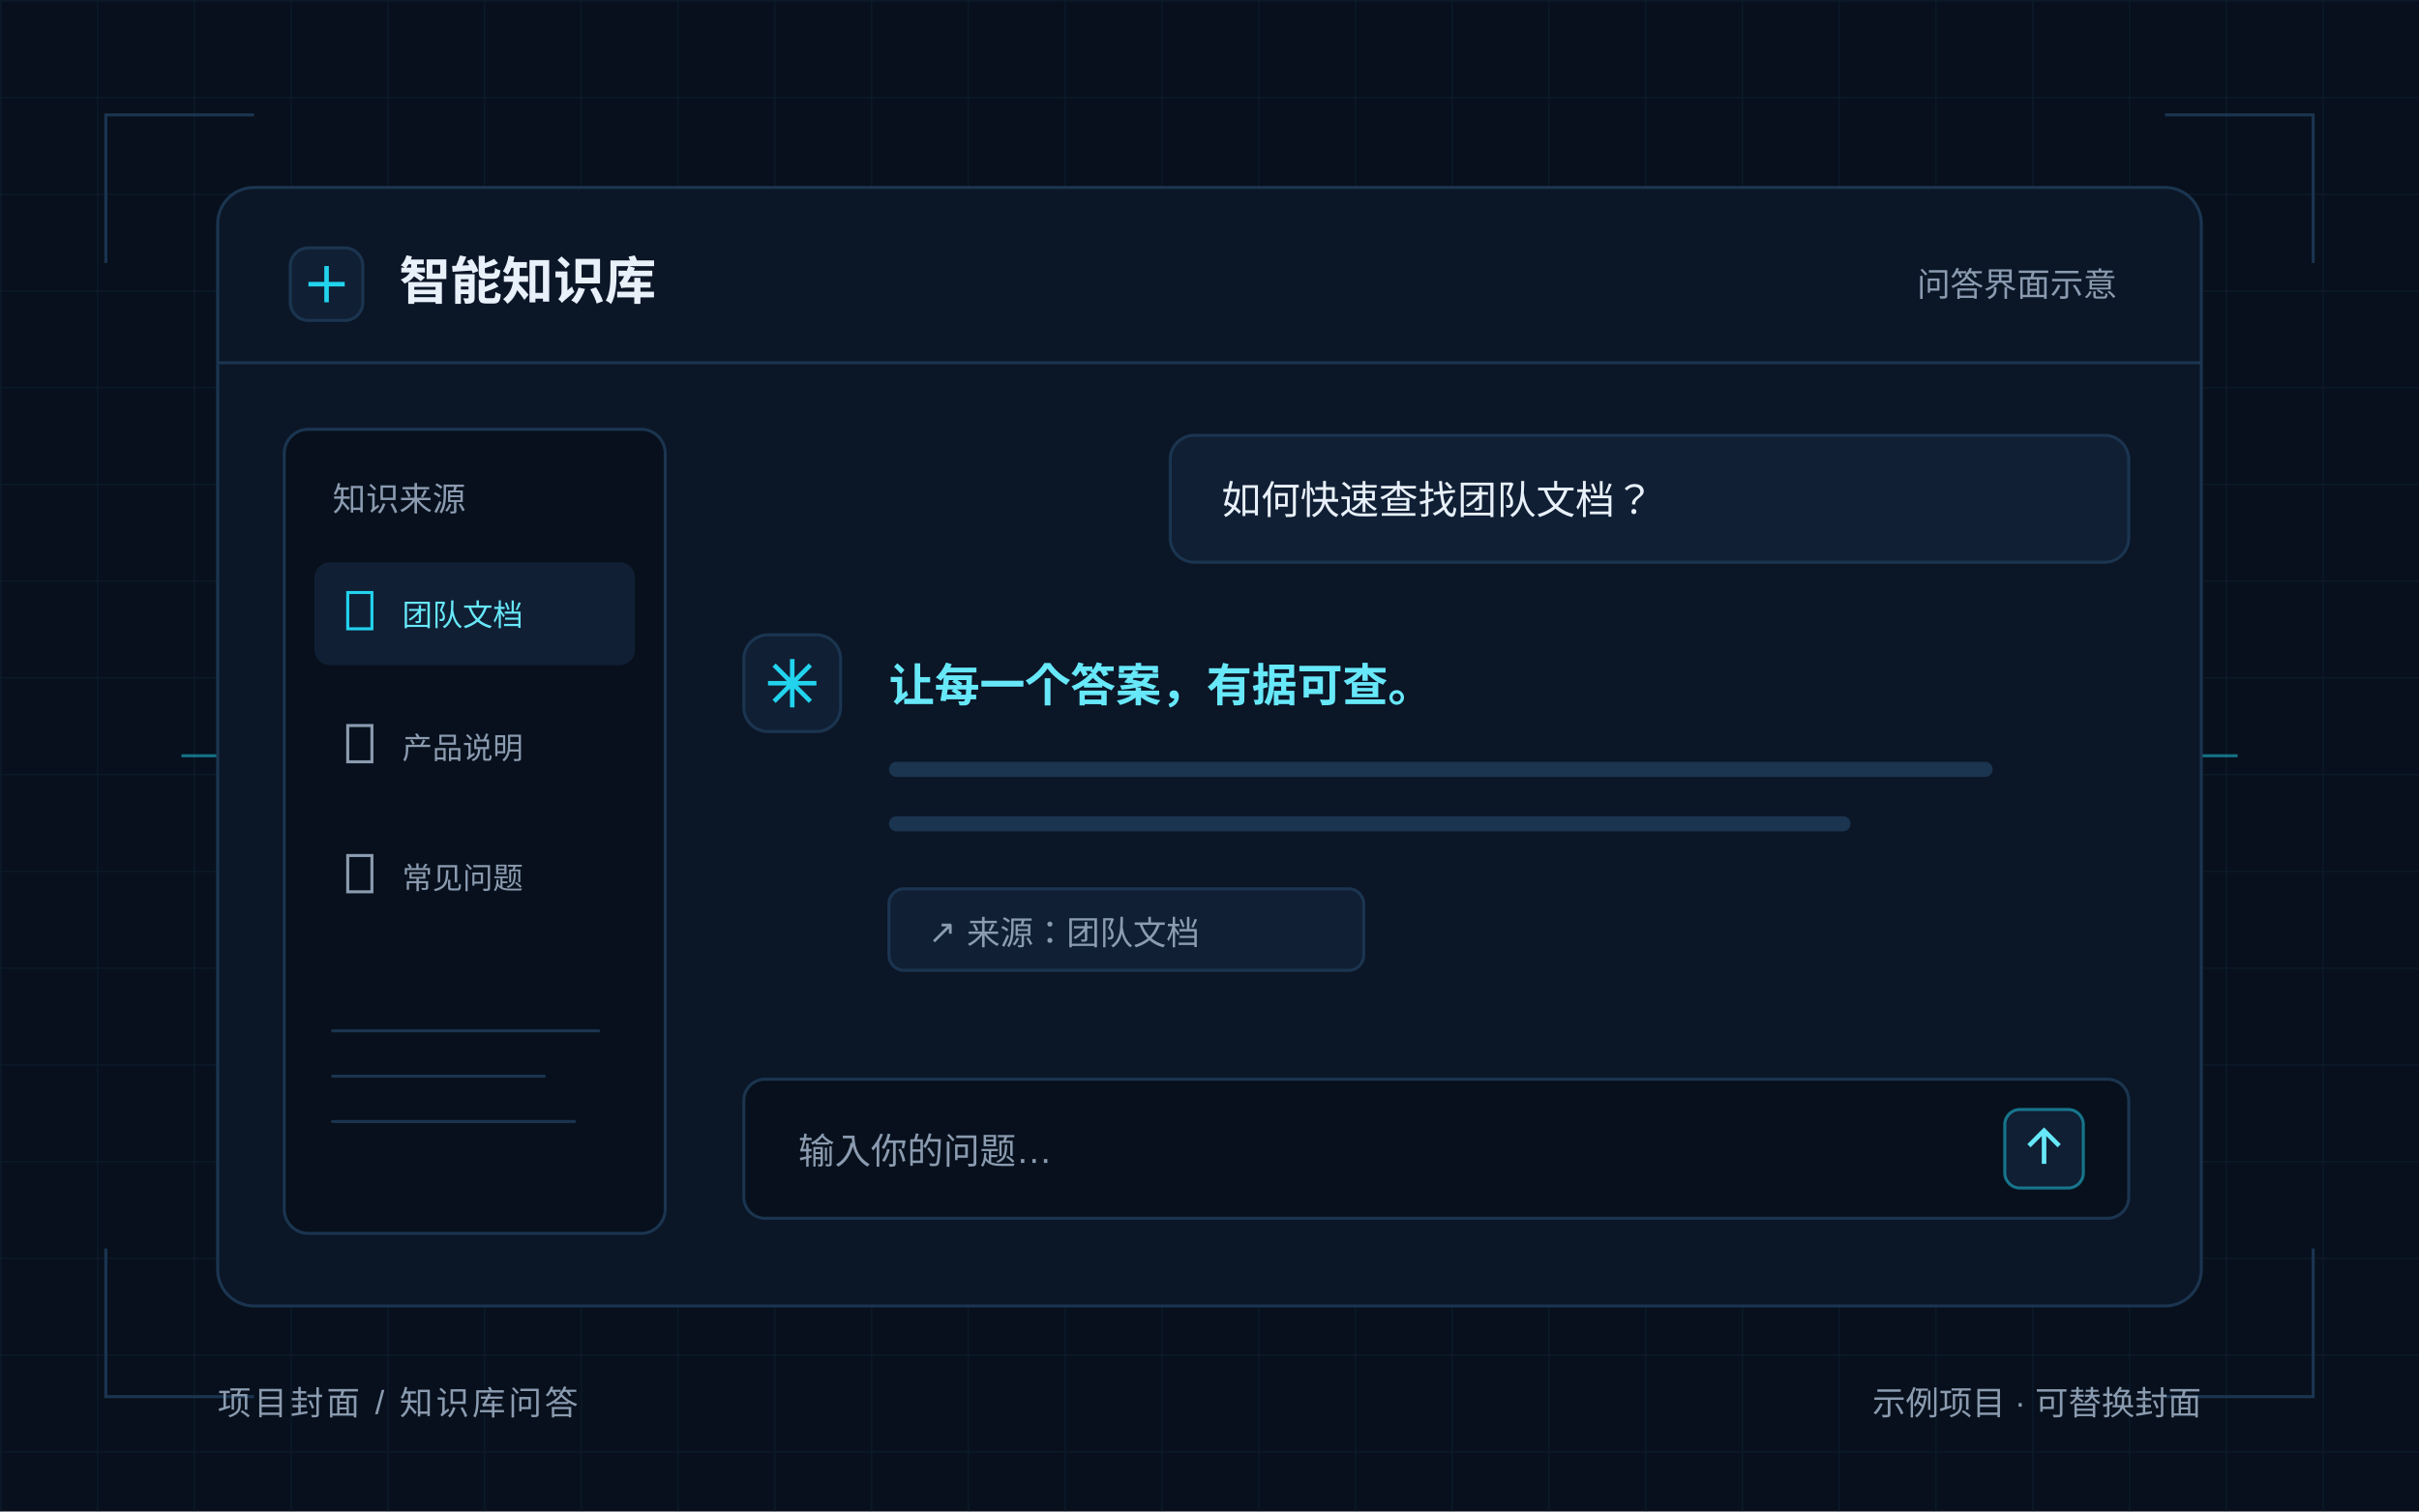
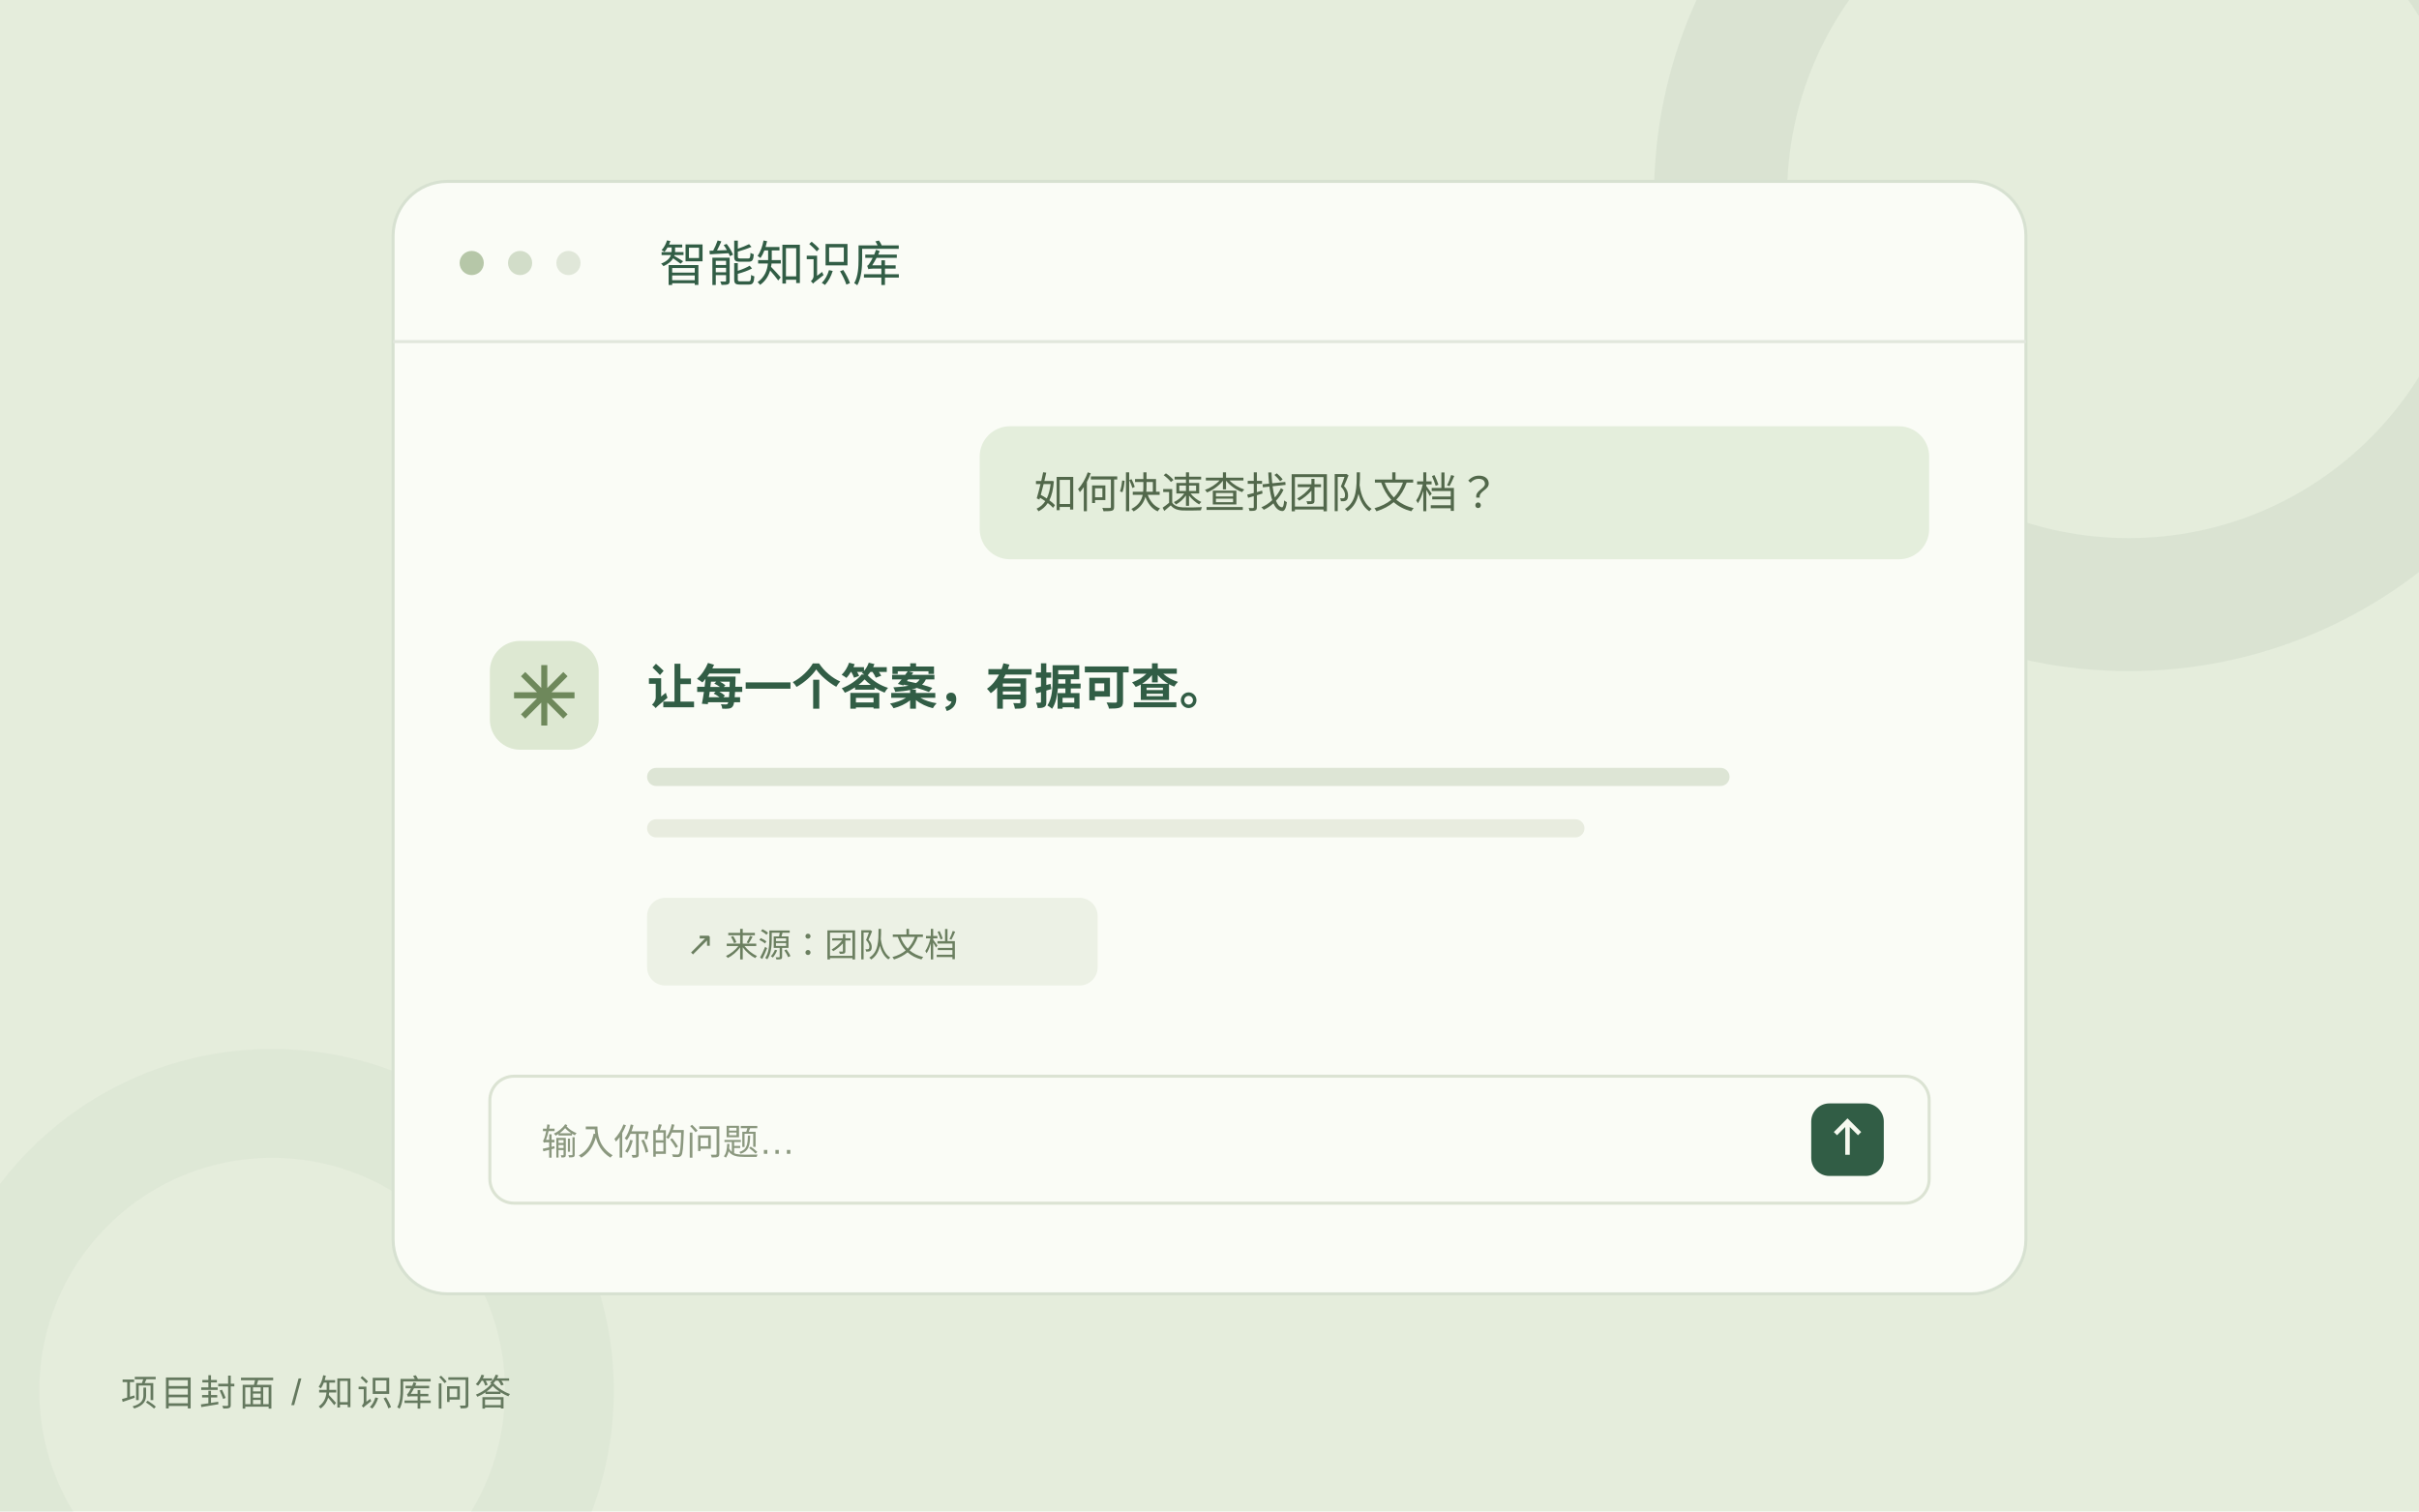
<svg xmlns="http://www.w3.org/2000/svg" width="800" height="500" viewBox="0 0 800 500" fill="none">
-   <defs>
-     <pattern id="grid" width="32" height="32" patternUnits="userSpaceOnUse">
-       <path d="M32 0H0V32" stroke="#1b3550" stroke-opacity=".25" />
-     </pattern>
-   </defs>
-   <rect width="800" height="500" fill="#07101c" />
-   <rect width="800" height="500" fill="url(#grid)" />
-   <path d="M35 87V38H84M716 38H765V87M35 413V462H84M716 462H765V413" stroke="#1b3550" />
-   <path d="M60 250H74M726 250H740" stroke="#22d3ee" stroke-opacity=".5" />
-   <rect x="72" y="62" width="656" height="370" rx="12" fill="#0b1627" stroke="#1b3550" />
-   <path d="M72 120H728" stroke="#1b3550" />
+   <rect width="800" height="500" fill="#E5EDDC" />
+   <circle cx="704" cy="65" r="135" stroke="#315D4510" stroke-width="44" />
+   <circle cx="90" cy="460" r="95" stroke="#315D4509" stroke-width="36" />
  <g font-family="Arial, PingFang SC, Microsoft YaHei, sans-serif">
-     <rect x="96" y="82" width="24" height="24" rx="6" fill="#101f34" stroke="#1b3550" />
-     <path d="M102 94H114M108 88V100" stroke="#22d3ee" stroke-width="1.5" />
-     <text x="132" y="99" font-size="17" font-weight="600" fill="#e8f0fa">智能知识库</text>
-     <text x="700" y="98" text-anchor="end" font-size="11" fill="#8b9bb0">问答界面示意</text>
-     <rect x="94" y="142" width="126" height="266" rx="8" fill="#07101c" stroke="#1b3550" />
-     <text x="110" y="169" font-size="11" fill="#8b9bb0">知识来源</text>
-     <rect x="104" y="186" width="106" height="34" rx="5" fill="#101f34" />
-     <path d="M115 196H123V208H115V196Z" stroke="#22d3ee" />
-     <text x="133" y="207" font-size="10" fill="#67e8f9">团队文档</text>
-     <path d="M115 240H123V252H115V240ZM115 283H123V295H115V283Z" stroke="#8b9bb0" />
-     <text x="133" y="251" font-size="10" fill="#8b9bb0">产品说明</text>
-     <text x="133" y="294" font-size="10" fill="#8b9bb0">常见问题</text>
-     <path d="M110 341H198M110 356H180M110 371H190" stroke="#1b3550" stroke-linecap="round" />
-     <rect x="387" y="144" width="317" height="42" rx="8" fill="#101f34" stroke="#1b3550" />
-     <text x="404" y="170" font-size="13" fill="#e8f0fa">如何快速查找团队文档？</text>
-     <rect x="246" y="210" width="32" height="32" rx="8" fill="#101f34" stroke="#1b3550" />
-     <path d="M262 218V234M254 226H270M256 220L268 232M268 220L256 232" stroke="#22d3ee" stroke-width="1.5" />
-     <text x="294" y="232" font-size="15" font-weight="600" fill="#67e8f9">让每一个答案，有据可查。</text>
-     <rect x="294" y="252" width="365" height="5" rx="2.5" fill="#1b3550" />
-     <rect x="294" y="270" width="318" height="5" rx="2.5" fill="#1b3550" />
-     <rect x="294" y="294" width="157" height="27" rx="5" fill="#101f34" stroke="#1b3550" />
-     <text x="307" y="312" fill="#8b9bb0" font-size="11">↗ 来源：团队文档</text>
-     <rect x="246" y="357" width="458" height="46" rx="7" fill="#07101c" stroke="#1b3550" />
-     <text x="264" y="385" fill="#8b9bb0" font-size="12">输入你的问题…</text>
-     <rect x="663" y="367" width="26" height="26" rx="5" fill="#101f34" stroke="#22d3ee" stroke-opacity=".5" />
-     <path d="M676 385V374M671 379L676 374L681 379" stroke="#67e8f9" stroke-width="1.5" />
-     <text x="72" y="468" fill="#8b9bb0" font-size="11" letter-spacing="1">项目封面 / 知识库问答</text>
-     <text x="728" y="468" text-anchor="end" fill="#8b9bb0" font-size="11">示例项目 · 可替换封面</text>
+     <rect x="130" y="60" width="540" height="368" rx="18" fill="#FAFCF6" stroke="#D7E1D1" />
+     <path d="M130 113H670" stroke="#E1E7DC" />
+     <circle cx="156" cy="87" r="4" fill="#B6C7A8" />
+     <circle cx="172" cy="87" r="4" fill="#D2DDC9" />
+     <circle cx="188" cy="87" r="4" fill="#E0E7D9" />
+     <text x="218" y="93" font-size="16" fill="#315D45">智能知识库</text>
+     <rect x="324" y="141" width="314" height="44" rx="10" fill="#E4EEDC" />
+     <text x="342" y="168" font-size="14" fill="#52684B">如何快速查找团队文档？</text>
+     <rect x="162" y="212" width="36" height="36" rx="10" fill="#DDE8D2" />
+     <path d="M180 220V240M170 230H190M173 223L187 237M187 223L173 237" stroke="#6E885B" stroke-width="2" />
+     <text x="214" y="233" font-size="16" font-weight="600" fill="#315D45">让每一个答案，有据可查。</text>
+     <rect x="214" y="254" width="358" height="6" rx="3" fill="#DDE5D5" />
+     <rect x="214" y="271" width="310" height="6" rx="3" fill="#E8ECDF" />
+     <rect x="214" y="297" width="149" height="29" rx="6" fill="#ECF1E5" />
+     <text x="227" y="316" fill="#6B7F60" font-size="11">↗ 来源：团队文档</text>
+     <rect x="162" y="356" width="476" height="42" rx="8" stroke="#DBE3D3" />
+     <text x="179" y="382" fill="#8B987F" font-size="12">输入你的问题…</text>
+     <rect x="599" y="365" width="24" height="24" rx="6" fill="#315D45" />
+     <path d="M611 382V371M607 375L611 371L615 375" stroke="#F6F9EF" stroke-width="1.5" />
+     <text x="40" y="465" fill="#65795F" font-size="12" letter-spacing="1">项目封面 / 知识库问答</text>
  </g>
</svg>
